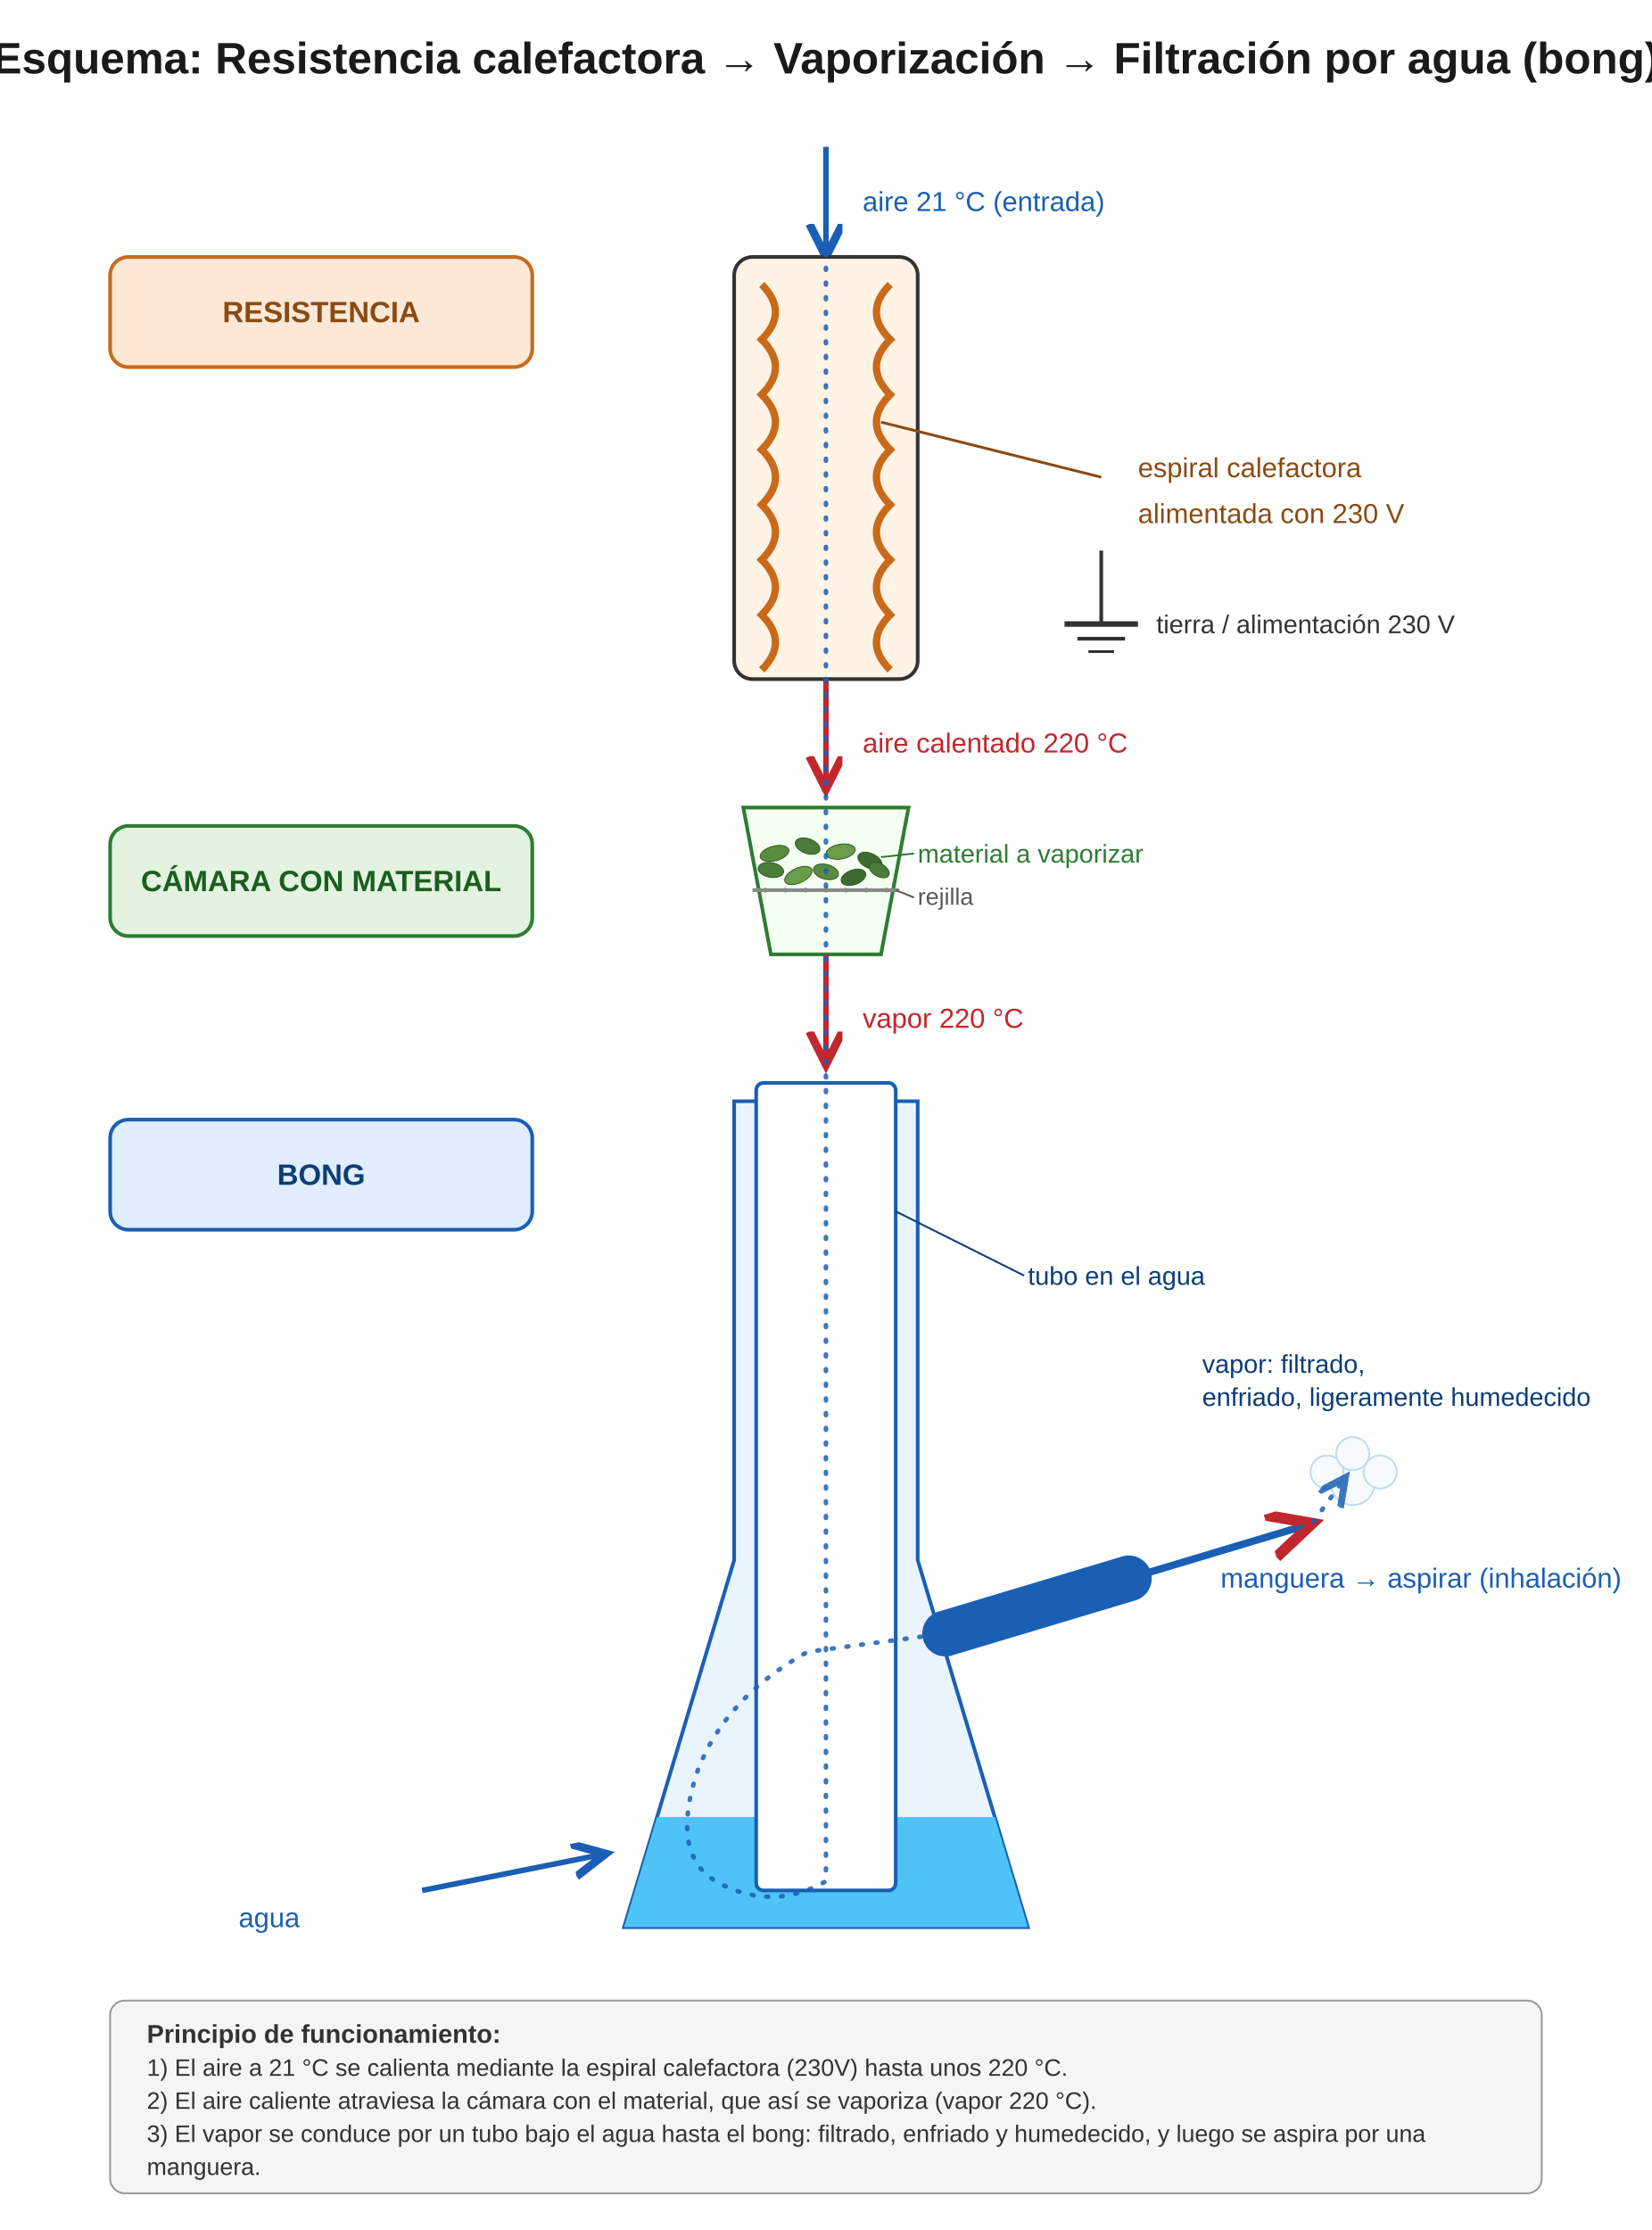
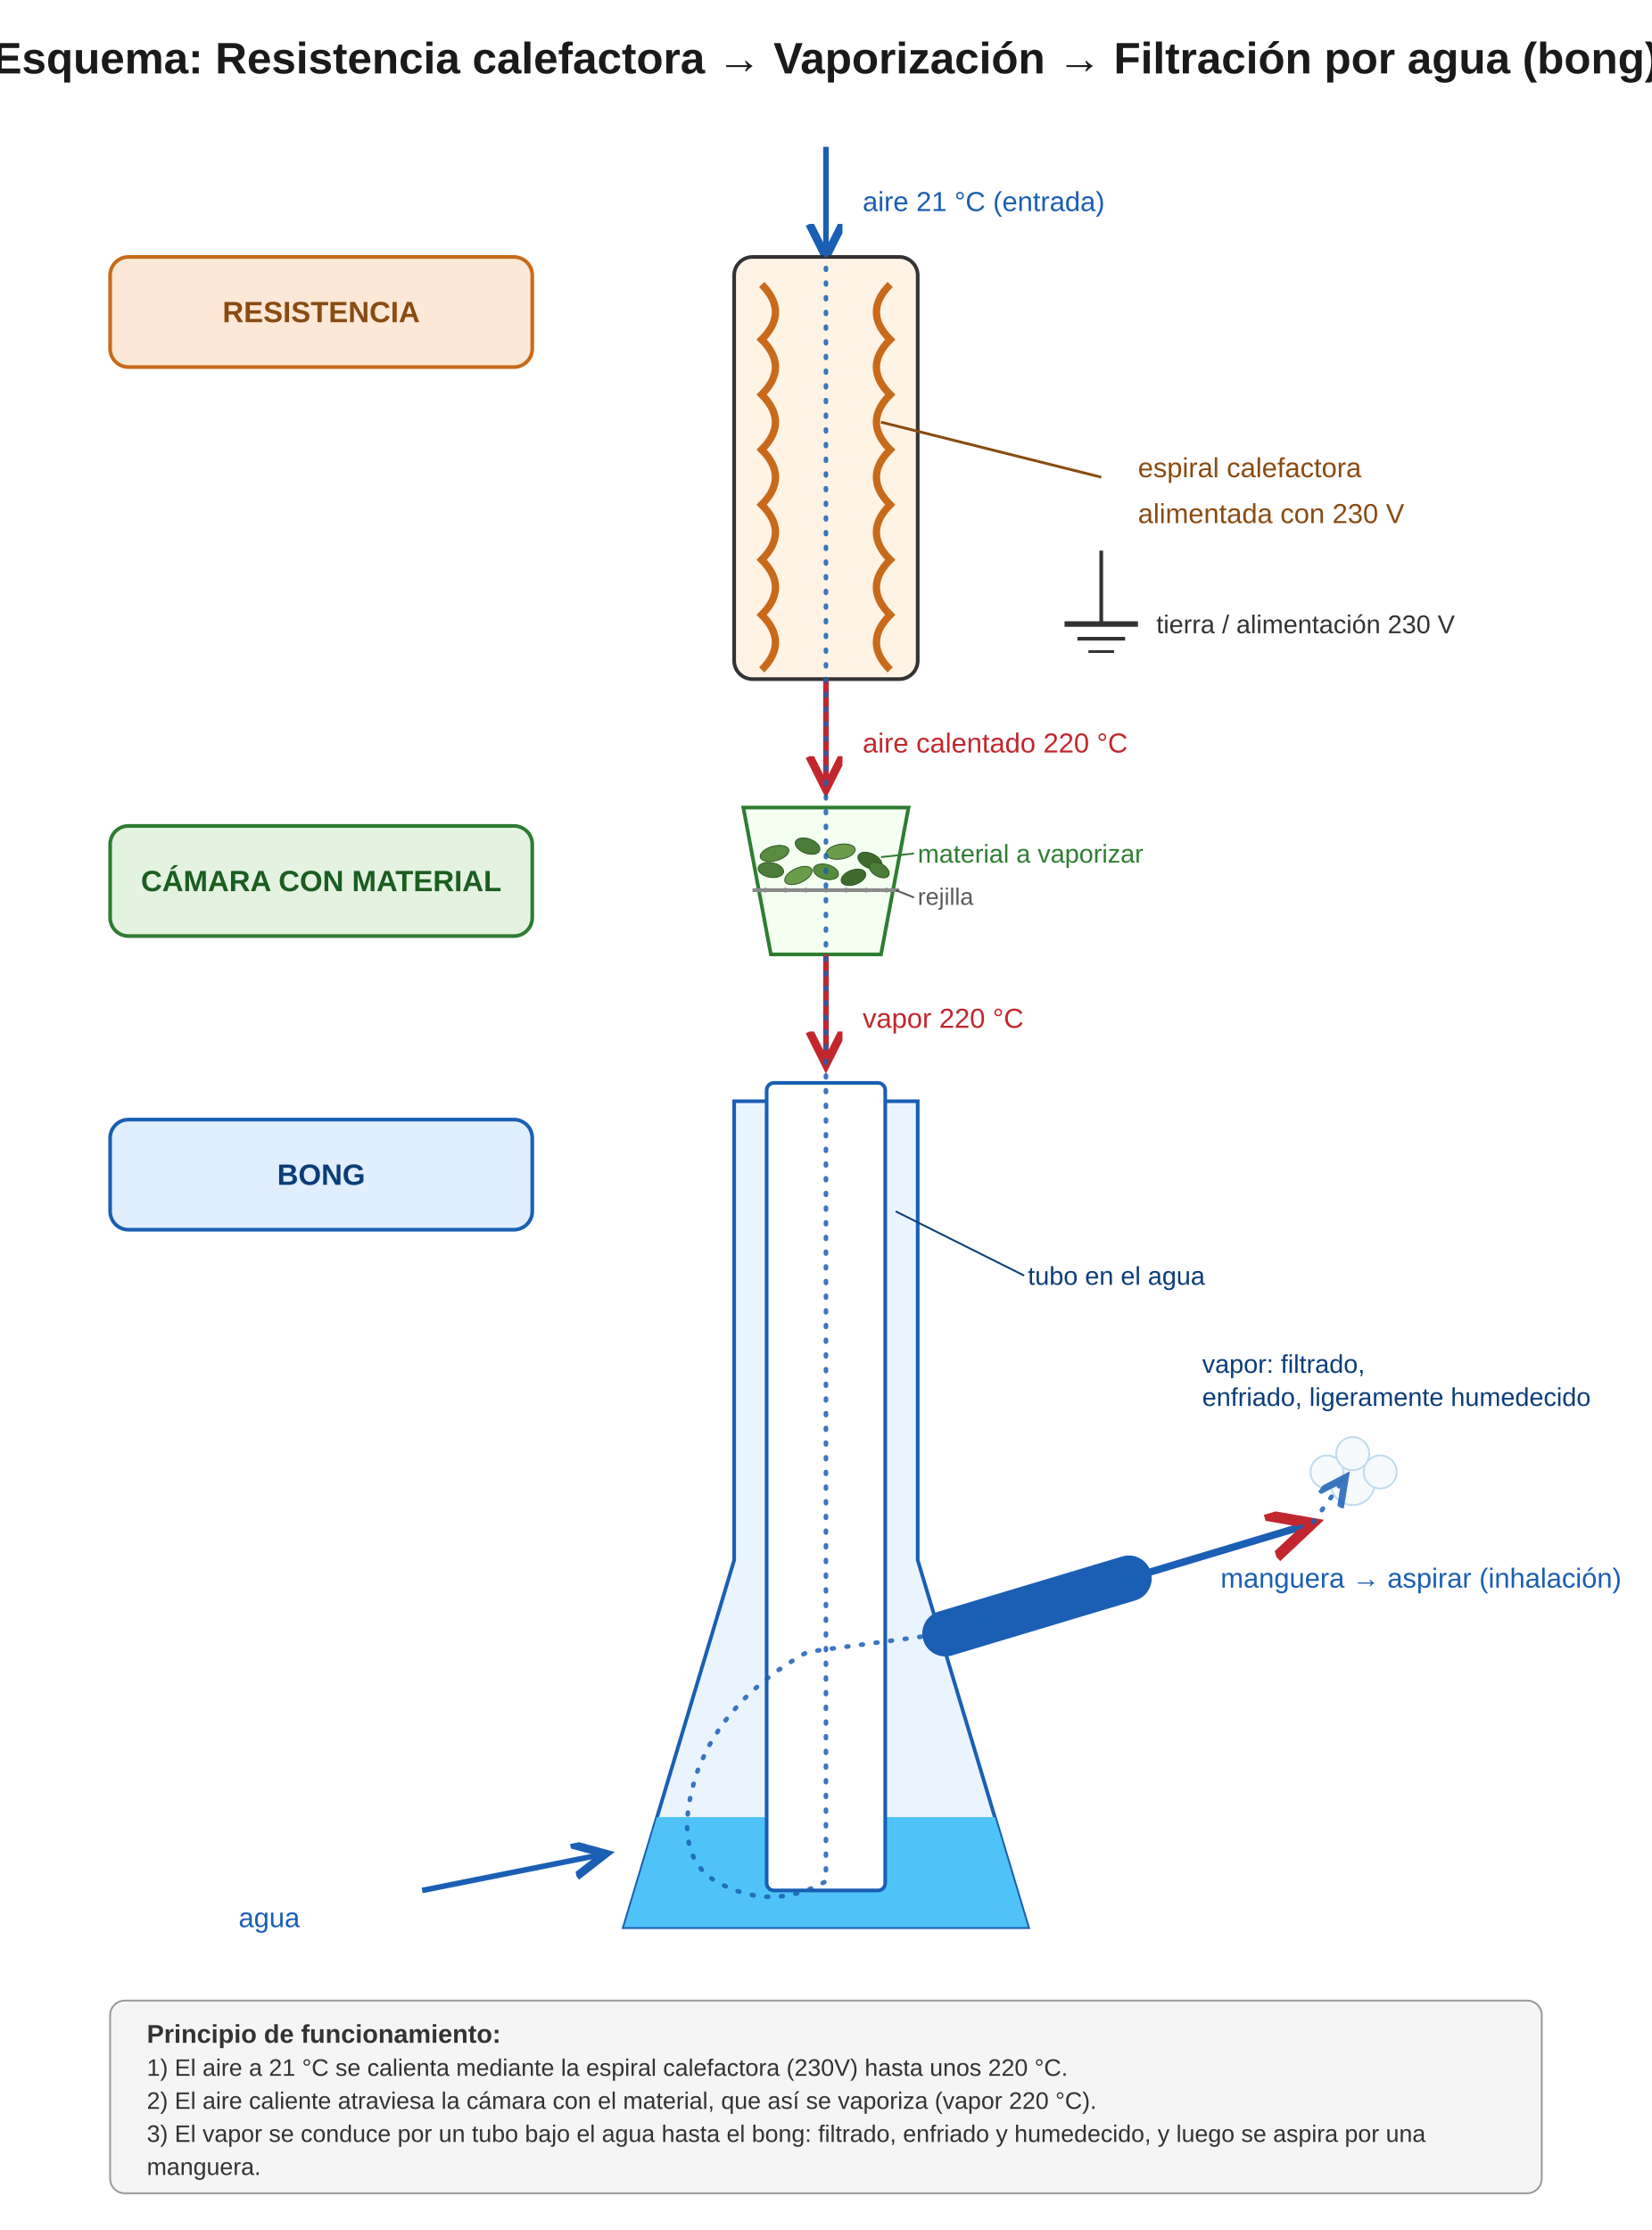
<svg xmlns="http://www.w3.org/2000/svg" width="900" height="1215" viewBox="0 0 900 1215" font-family="Arial, sans-serif">
  <rect width="900" height="1215" fill="#ffffff" />
  <text x="450" y="40" text-anchor="middle" font-size="24" font-weight="bold" fill="#1a1a1a">Esquema: Resistencia calefactora → Vaporización → Filtración por agua (bong)</text>
  <rect x="60" y="140" width="230" height="60" rx="10" fill="#fde8d8" stroke="#c96a1a" stroke-width="2" />
  <text x="175" y="170" text-anchor="middle" dominant-baseline="central" font-size="16" font-weight="bold" fill="#8a4b12">RESISTENCIA</text>
  <line x1="450" y1="80" x2="450" y2="140" stroke="#1a5fb4" stroke-width="3" marker-end="url(#arrowblue)" />
  <text x="470" y="115" font-size="15" fill="#1a5fb4">aire 21 °C (entrada)</text>
  <rect x="400" y="140" width="100" height="230" rx="10" fill="#fff3e6" stroke="#333" stroke-width="2" />
  <path d="M 415 155 q 15 15 0 30 q 15 15 0 30 q 15 15 0 30 q 15 15 0 30 q 15 15 0 30 q 15 15 0 30 q 15 15 0 30" fill="none" stroke="#c96a1a" stroke-width="4" />
  <path d="M 485 155 q -15 15 0 30 q -15 15 0 30 q -15 15 0 30 q -15 15 0 30 q -15 15 0 30 q -15 15 0 30 q -15 15 0 30" fill="none" stroke="#c96a1a" stroke-width="4" />
  <text x="620" y="260" font-size="15" fill="#8a4b12">espiral calefactora</text>
  <text x="620" y="285" font-size="15" fill="#8a4b12">alimentada con 230 V</text>
  <line x1="600" y1="260" x2="480" y2="230" stroke="#8a4b12" stroke-width="1.5" />
  <line x1="600" y1="300" x2="600" y2="340" stroke="#333" stroke-width="2" />
  <line x1="580" y1="340" x2="620" y2="340" stroke="#333" stroke-width="3" />
  <line x1="587" y1="348" x2="613" y2="348" stroke="#333" stroke-width="2" />
  <line x1="593" y1="355" x2="607" y2="355" stroke="#333" stroke-width="1.5" />
  <text x="630" y="345" font-size="14" fill="#333">tierra / alimentación 230 V</text>
  <line x1="450" y1="370" x2="450" y2="430" stroke="#c1272d" stroke-width="3" marker-end="url(#arrow)" />
  <text x="470" y="410" font-size="15" fill="#c1272d">aire calentado 220 °C</text>
  <rect x="60" y="450" width="230" height="60" rx="10" fill="#e3f3e0" stroke="#2e7d32" stroke-width="2" />
  <text x="175" y="480" text-anchor="middle" dominant-baseline="central" font-size="16" font-weight="bold" fill="#1b5e20">CÁMARA CON MATERIAL</text>
  <path d="M 405 440 L 495 440 L 480 520 L 420 520 Z" fill="#f4fff2" stroke="#2e7d32" stroke-width="2" />
  <g stroke="#2e5a20" stroke-width="0.5">
    <ellipse cx="422" cy="465" rx="8" ry="4" fill="#5a8c3f" transform="rotate(-15 422 465)" />
    <ellipse cx="440" cy="461" rx="7" ry="4" fill="#4a7c3a" transform="rotate(20 440 461)" />
    <ellipse cx="458" cy="464" rx="8" ry="4" fill="#6b9c4a" transform="rotate(-10 458 464)" />
    <ellipse cx="474" cy="469" rx="7" ry="4" fill="#3d6b2e" transform="rotate(25 474 469)" />
    <ellipse cx="420" cy="474" rx="7" ry="4" fill="#4a7c3a" transform="rotate(10 420 474)" />
    <ellipse cx="435" cy="477" rx="8" ry="4" fill="#6b9c4a" transform="rotate(-25 435 477)" />
    <ellipse cx="450" cy="475" rx="7" ry="4" fill="#5a8c3f" transform="rotate(15 450 475)" />
    <ellipse cx="465" cy="478" rx="7" ry="4" fill="#3d6b2e" transform="rotate(-20 465 478)" />
    <ellipse cx="479" cy="474" rx="6" ry="3.5" fill="#4a7c3a" transform="rotate(30 479 474)" />
  </g>
  <line x1="410" y1="485" x2="490" y2="485" stroke="#8a8a8a" stroke-width="2" />
  <g fill="#8a8a8a">
    <circle cx="417" cy="485" r="1.3" />
    <circle cx="428" cy="485" r="1.3" />
    <circle cx="439" cy="485" r="1.3" />
    <circle cx="450" cy="485" r="1.3" />
    <circle cx="461" cy="485" r="1.3" />
    <circle cx="472" cy="485" r="1.3" />
    <circle cx="483" cy="485" r="1.3" />
  </g>
  <text x="500" y="470" font-size="14" fill="#2e7d32">material a vaporizar</text>
  <line x1="498" y1="465" x2="480" y2="467" stroke="#2e7d32" stroke-width="1" />
  <text x="500" y="493" font-size="13" fill="#5a5a5a">rejilla</text>
  <line x1="498" y1="489" x2="488" y2="485" stroke="#5a5a5a" stroke-width="1" />
  <line x1="450" y1="520" x2="450" y2="580" stroke="#c1272d" stroke-width="3" marker-end="url(#arrow)" />
  <text x="470" y="560" font-size="15" fill="#c1272d">vapor 220 °C</text>
  <rect x="60" y="610" width="230" height="60" rx="10" fill="#e0eefd" stroke="#1a5fb4" stroke-width="2" />
  <text x="175" y="640" text-anchor="middle" dominant-baseline="central" font-size="16" font-weight="bold" fill="#0b3d78">BONG</text>
  <path d="M 400 600 L 400 850 L 340 1050 L 560 1050 L 500 850 L 500 600 Z" fill="#eaf4ff" stroke="#1a5fb4" stroke-width="2" />
  <path d="M 358 990 L 340 1050 L 560 1050 L 542 990 Z" fill="#4fc3f7" stroke="none" />
-   <rect x="412" y="590" width="76" height="440" rx="4" fill="#ffffff" stroke="#1a5fb4" stroke-width="2" />
+   <rect x="417.7" y="590" width="64.6" height="440" rx="4" fill="#ffffff" stroke="#1a5fb4" stroke-width="2" />
  <text x="560" y="700" font-size="14" fill="#0b3d78">tubo en el agua</text>
  <line x1="558" y1="695" x2="488" y2="660" stroke="#0b3d78" stroke-width="1" />
  <path d="M 515 890 L 615 860" stroke="#1a5fb4" stroke-width="25" fill="none" stroke-linecap="round" />
  <line x1="615" y1="860" x2="715" y2="830" stroke="#1a5fb4" stroke-width="4" marker-end="url(#arrow)" />
  <text x="665" y="865" font-size="15" fill="#1a5fb4">manguera → aspirar (inhalación)</text>
  <g opacity="0.9">
    <circle cx="737" cy="808" r="12" fill="#f5fafd" stroke="#b8d8ea" stroke-width="1" />
    <circle cx="752" cy="802" r="9" fill="#f5fafd" stroke="#b8d8ea" stroke-width="1" />
    <circle cx="723" cy="802" r="9" fill="#f5fafd" stroke="#b8d8ea" stroke-width="1" />
    <circle cx="737" cy="792" r="9" fill="#f5fafd" stroke="#b8d8ea" stroke-width="1" />
  </g>
  <text x="655" y="748" font-size="14" fill="#0b3d78">vapor: filtrado,</text>
  <text x="655" y="766" font-size="14" fill="#0b3d78">enfriado, ligeramente humedecido</text>
  <path d="M 450 82 L 450 1010 L 450 1025 Q 420 1042 390 1025 Q 365 1010 380 965 Q 395 925 440 900 L 515 890 L 615 860 L 715 830 L 733 805" fill="none" stroke="#1a5fb4" stroke-width="2.5" stroke-linecap="round" stroke-dasharray="1,7" opacity="0.85" marker-end="url(#arrowblue)" />
  <line x1="230" y1="1030" x2="330" y2="1010" stroke="#1a5fb4" stroke-width="3" marker-end="url(#arrowblue)" />
  <text x="130" y="1050" font-size="15" fill="#1a5fb4">agua</text>
  <defs>
    <marker id="arrow" markerWidth="10" markerHeight="10" refX="6" refY="3" orient="auto" markerUnits="strokeWidth">
      <path d="M0,0 L6,3 L0,6" fill="none" stroke="#c1272d" stroke-width="1.5" />
    </marker>
    <marker id="arrowblue" markerWidth="10" markerHeight="10" refX="6" refY="3" orient="auto" markerUnits="strokeWidth">
      <path d="M0,0 L6,3 L0,6" fill="none" stroke="#1a5fb4" stroke-width="1.5" />
    </marker>
  </defs>
  <rect x="60" y="1090" width="780" height="105" rx="8" fill="#f5f5f5" stroke="#999" stroke-width="1" />
  <text x="80" y="1113" font-size="14" fill="#333" font-weight="bold">Principio de funcionamiento:</text>
  <text x="80" y="1131" font-size="13" fill="#333">1) El aire a 21 °C se calienta mediante la espiral calefactora (230V) hasta unos 220 °C.</text>
  <text x="80" y="1149" font-size="13" fill="#333">2) El aire caliente atraviesa la cámara con el material, que así se vaporiza (vapor 220 °C).</text>
  <text x="80" y="1167" font-size="13" fill="#333">3) El vapor se conduce por un tubo bajo el agua hasta el bong: filtrado, enfriado y humedecido, y luego se aspira por una</text>
  <text x="80" y="1185" font-size="13" fill="#333">manguera.</text>
</svg>
